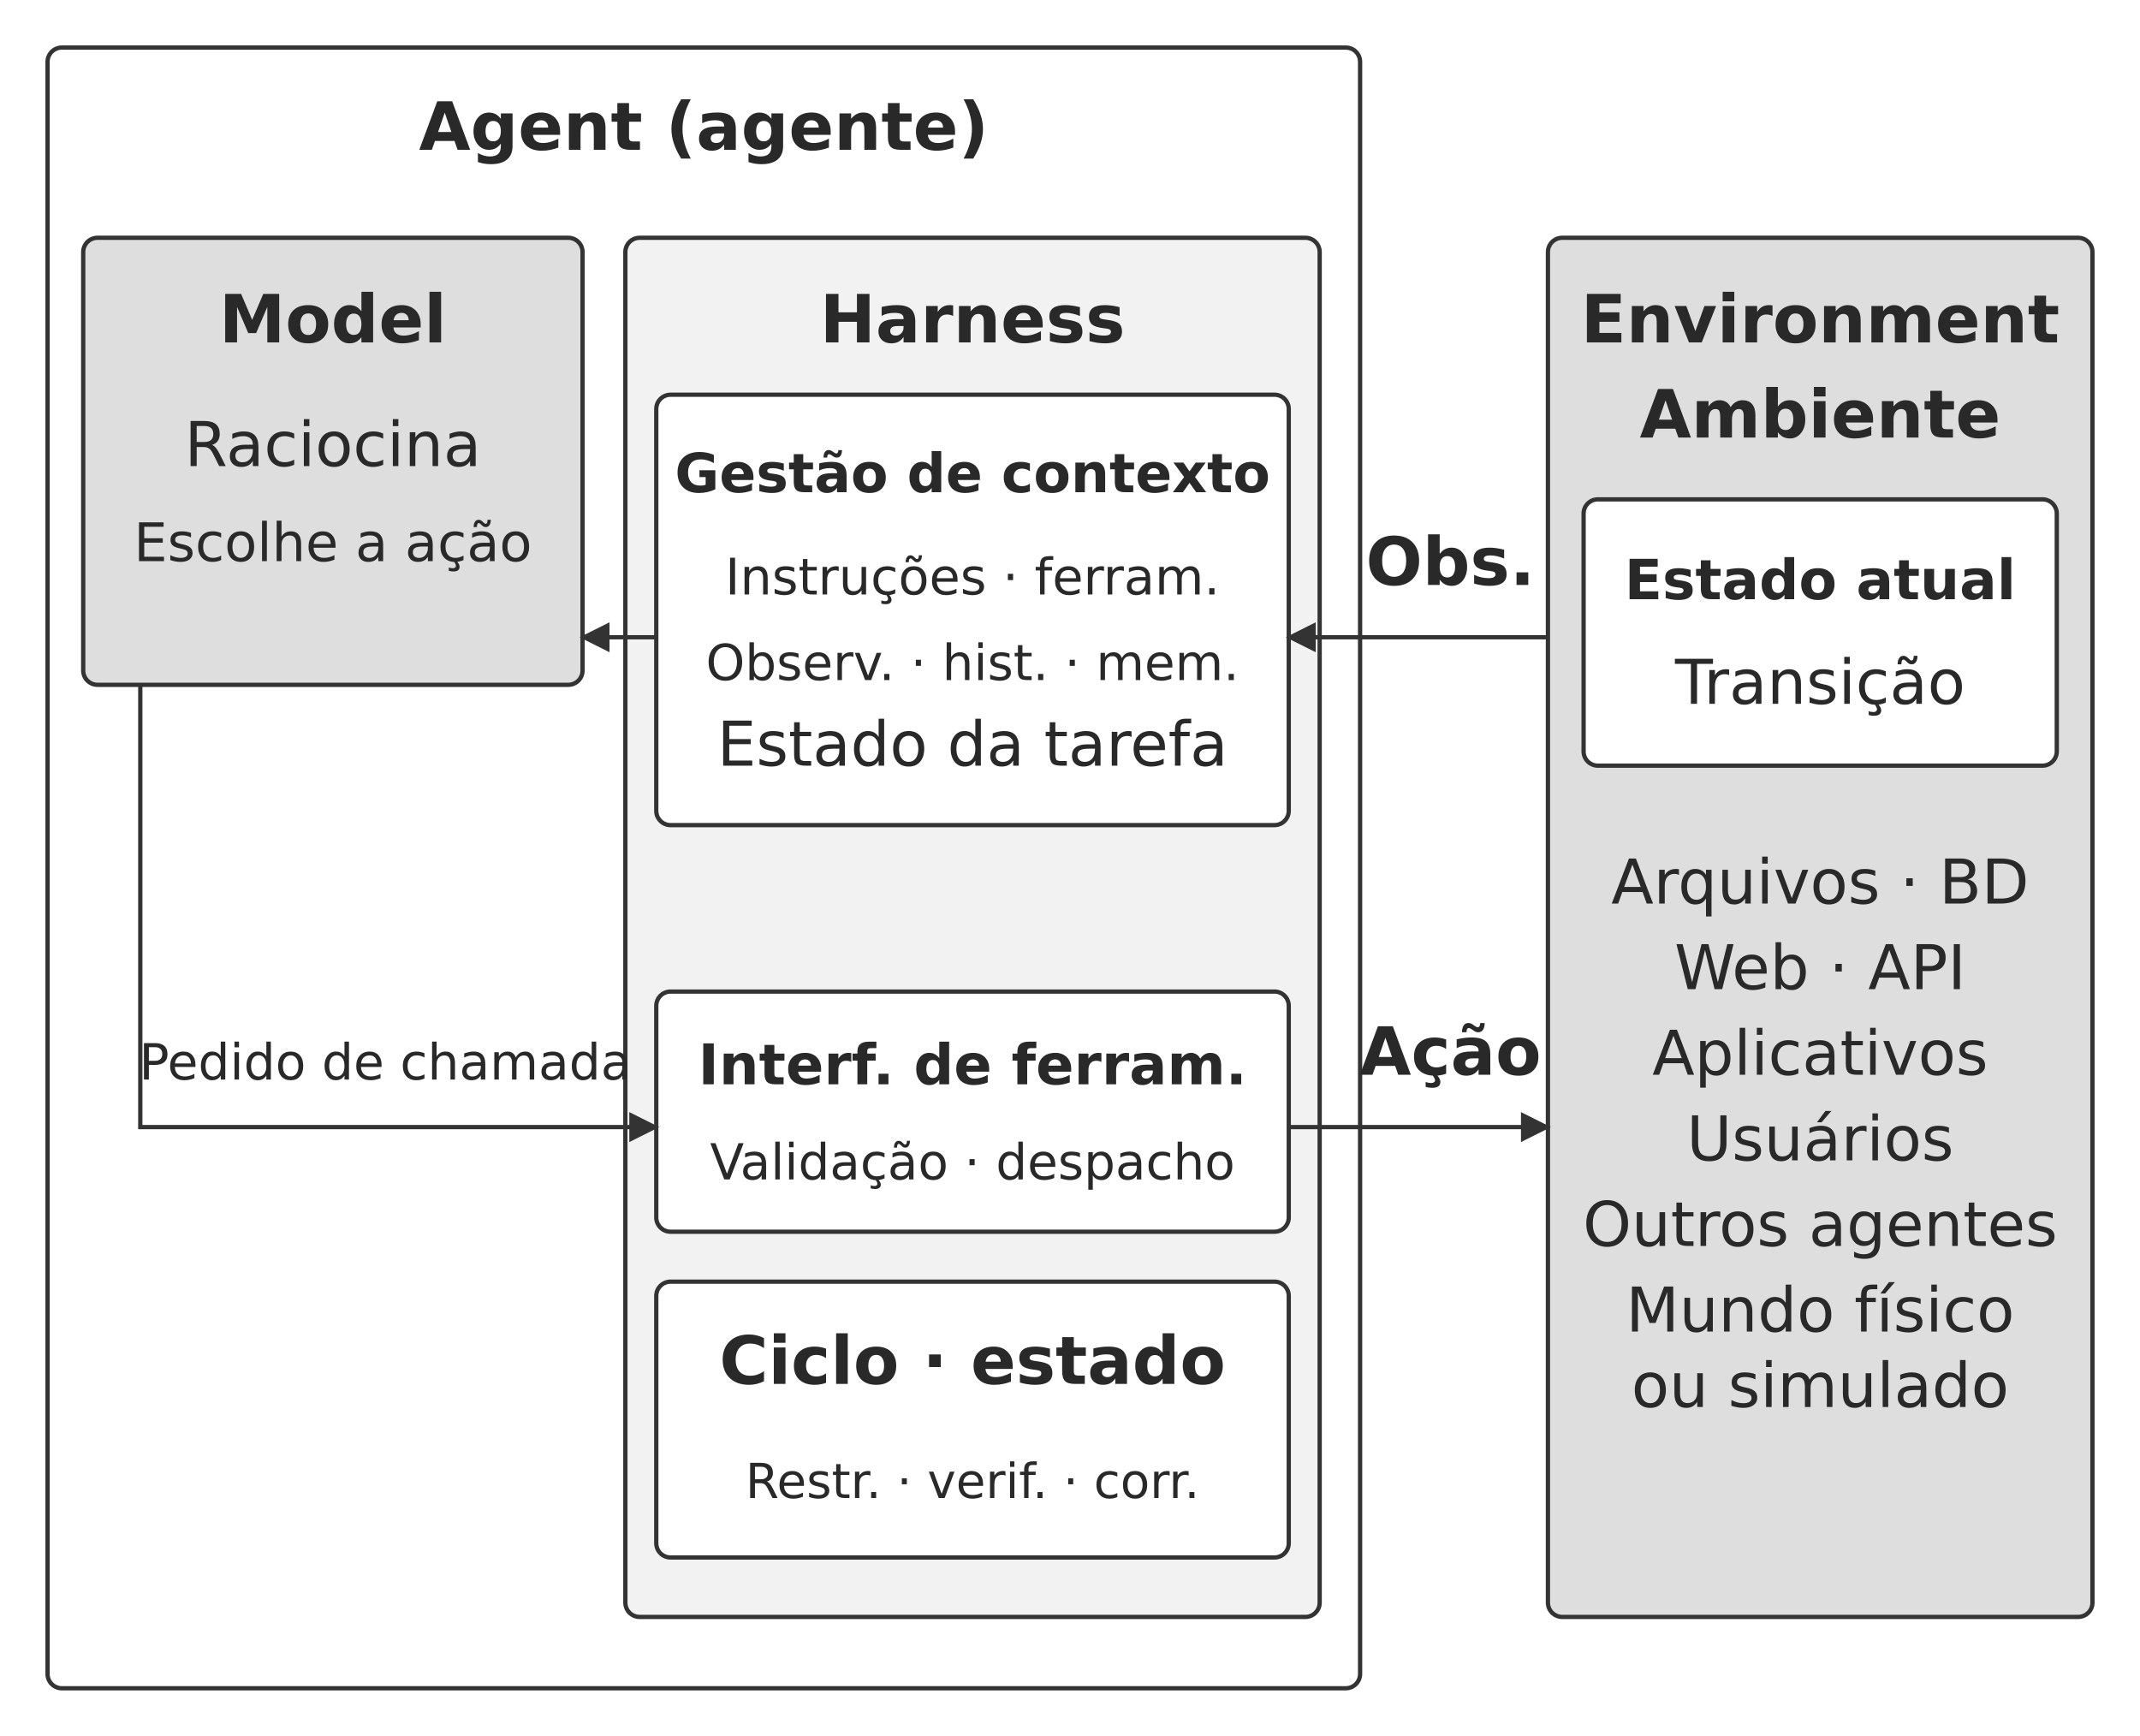
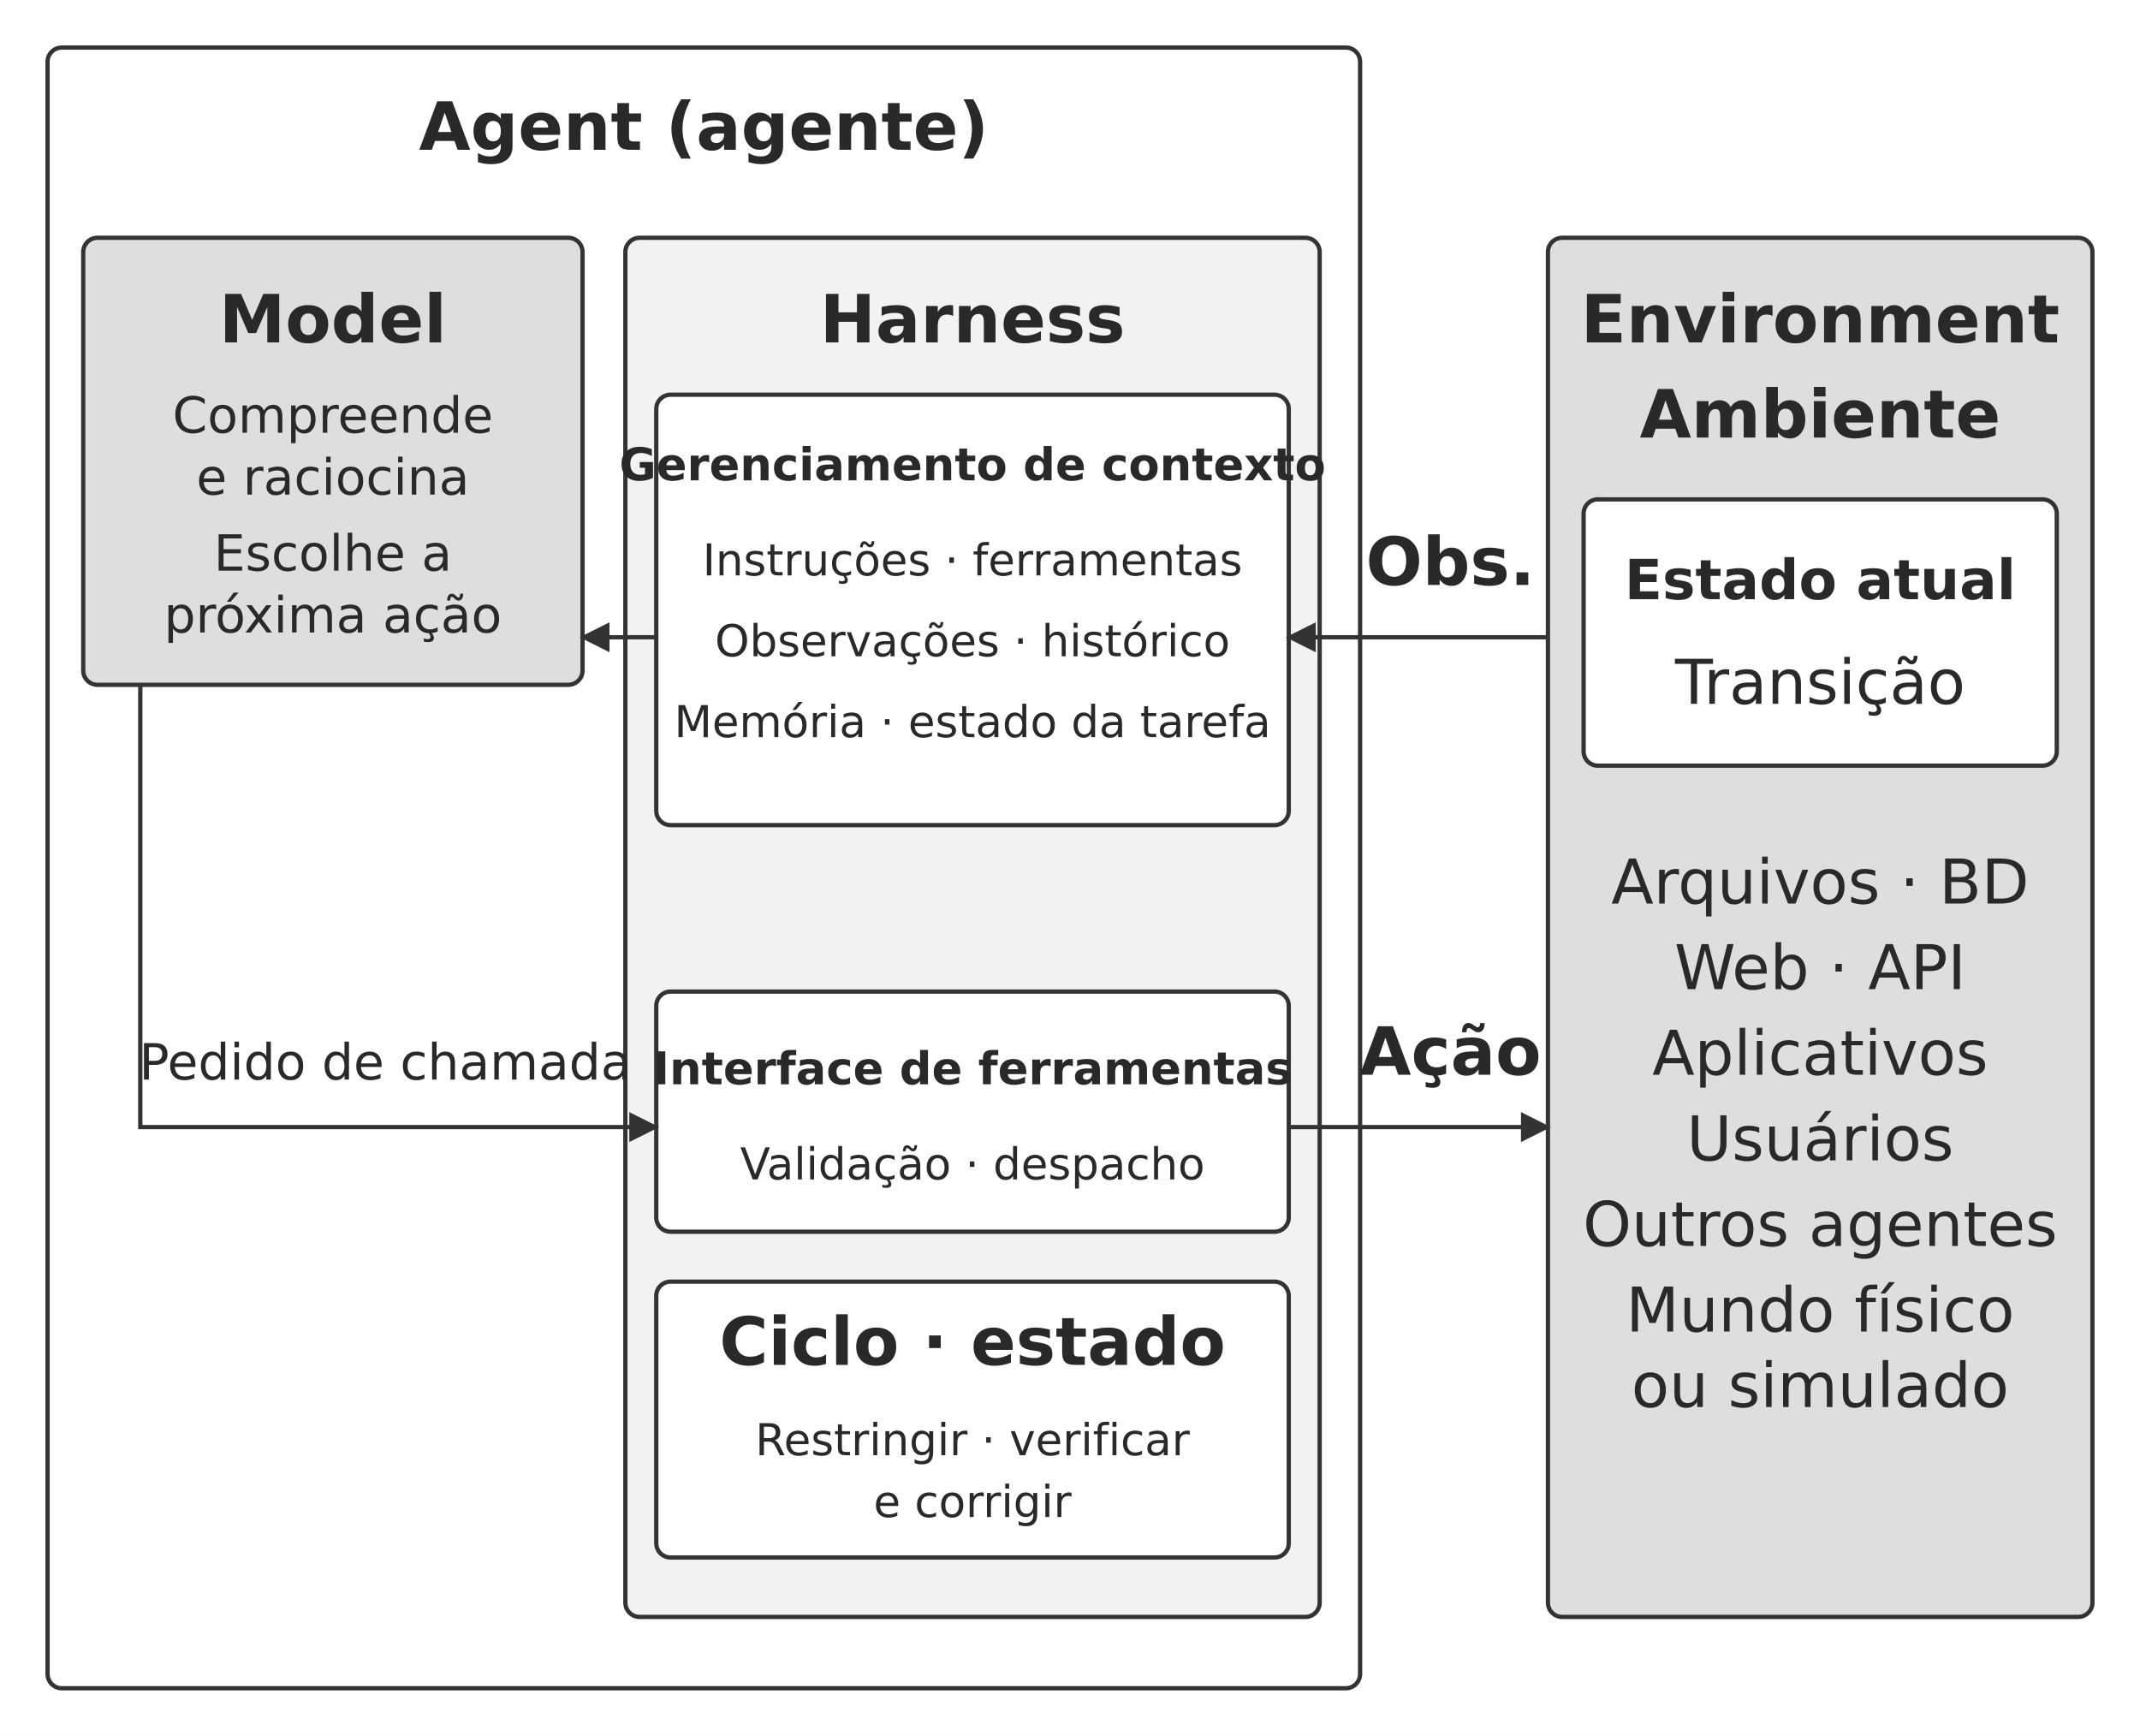
<svg xmlns="http://www.w3.org/2000/svg" width="106.000mm" height="85.978mm" viewBox="0 0 900 730" role="img" aria-labelledby="title desc">
  <defs>
    <marker id="arrow" viewBox="0 0 10 10" refX="9" refY="5" markerWidth="7" markerHeight="7" orient="auto-start-reverse">
      <path d="M0 0 L10 5 L0 10 Z" fill="#333333" />
    </marker>
  </defs>
  <rect width="900" height="730" fill="#ffffff" y="0" />
  <rect x="20" y="20" width="552" height="690" rx="6" fill="#ffffff" stroke="#333333" stroke-width="1.8" />
  <text x="296" y="63" text-anchor="middle" font-family="&quot;DejaVu Sans&quot;, Arial, &quot;Helvetica Neue&quot;, sans-serif" font-size="28.0" font-weight="700" fill="#292929">Agent (agente)</text>
  <rect x="35" y="100" width="210" height="188" rx="6" fill="#dedede" stroke="#333333" stroke-width="1.8" />
  <text x="140" y="144" text-anchor="middle" font-family="&quot;DejaVu Sans&quot;, Arial, &quot;Helvetica Neue&quot;, sans-serif" font-size="28.0" font-weight="700" fill="#292929">Model</text>
-   <text x="140" y="196" text-anchor="middle" font-family="&quot;DejaVu Sans&quot;, Arial, &quot;Helvetica Neue&quot;, sans-serif" font-size="26.0" font-weight="400" fill="#292929">Raciocina</text>
-   <text x="140" y="236" text-anchor="middle" font-family="&quot;DejaVu Sans&quot;, Arial, &quot;Helvetica Neue&quot;, sans-serif" font-size="22.4" font-weight="400" fill="#292929">Escolhe a ação</text>
+   <text x="140" y="182" text-anchor="middle" font-family="&quot;DejaVu Sans&quot;, Arial, &quot;Helvetica Neue&quot;, sans-serif" font-size="21" font-weight="400" fill="#292929">Compreende</text>
+   <text x="140" y="208" text-anchor="middle" font-family="&quot;DejaVu Sans&quot;, Arial, &quot;Helvetica Neue&quot;, sans-serif" font-size="21" font-weight="400" fill="#292929">e raciocina</text>
+   <text x="140" y="240" text-anchor="middle" font-family="&quot;DejaVu Sans&quot;, Arial, &quot;Helvetica Neue&quot;, sans-serif" font-size="21" font-weight="400" fill="#292929">Escolhe a</text>
+   <text x="140" y="266" text-anchor="middle" font-family="&quot;DejaVu Sans&quot;, Arial, &quot;Helvetica Neue&quot;, sans-serif" font-size="21" font-weight="400" fill="#292929">próxima ação</text>
  <rect x="263" y="100" width="292" height="580" rx="6" fill="#f2f2f2" stroke="#333333" stroke-width="1.8" />
  <text x="409" y="144" text-anchor="middle" font-family="&quot;DejaVu Sans&quot;, Arial, &quot;Helvetica Neue&quot;, sans-serif" font-size="28.0" font-weight="700" fill="#292929">Harness</text>
  <rect x="276" y="166" width="266" height="181" rx="6" fill="#ffffff" stroke="#333333" stroke-width="1.8" />
-   <text x="409" y="207" text-anchor="middle" font-family="&quot;DejaVu Sans&quot;, Arial, &quot;Helvetica Neue&quot;, sans-serif" font-size="22.8" font-weight="700" fill="#292929">Gestão de contexto</text>
-   <text x="409" y="250" text-anchor="middle" font-family="&quot;DejaVu Sans&quot;, Arial, &quot;Helvetica Neue&quot;, sans-serif" font-size="21.2" font-weight="400" fill="#292929">Instruções · ferram.</text>
-   <text x="409" y="286" text-anchor="middle" font-family="&quot;DejaVu Sans&quot;, Arial, &quot;Helvetica Neue&quot;, sans-serif" font-size="20.9" font-weight="400" fill="#292929">Observ. · hist. · mem.</text>
-   <text x="409" y="322" text-anchor="middle" font-family="&quot;DejaVu Sans&quot;, Arial, &quot;Helvetica Neue&quot;, sans-serif" font-size="26.0" font-weight="400" fill="#292929">Estado da tarefa</text>
+   <text x="409" y="202" text-anchor="middle" font-family="&quot;DejaVu Sans&quot;, Arial, &quot;Helvetica Neue&quot;, sans-serif" font-size="19" font-weight="700" fill="#292929">Gerenciamento de contexto</text>
+   <text x="409" y="242" text-anchor="middle" font-family="&quot;DejaVu Sans&quot;, Arial, &quot;Helvetica Neue&quot;, sans-serif" font-size="18.5" font-weight="400" fill="#292929">Instruções · ferramentas</text>
+   <text x="409" y="276" text-anchor="middle" font-family="&quot;DejaVu Sans&quot;, Arial, &quot;Helvetica Neue&quot;, sans-serif" font-size="18.5" font-weight="400" fill="#292929">Observações · histórico</text>
+   <text x="409" y="310" text-anchor="middle" font-family="&quot;DejaVu Sans&quot;, Arial, &quot;Helvetica Neue&quot;, sans-serif" font-size="18.5" font-weight="400" fill="#292929">Memória · estado da tarefa</text>
  <rect x="276" y="417" width="266" height="101" rx="6" fill="#ffffff" stroke="#333333" stroke-width="1.8" />
-   <text x="409" y="456" text-anchor="middle" font-family="&quot;DejaVu Sans&quot;, Arial, &quot;Helvetica Neue&quot;, sans-serif" font-size="23.6" font-weight="700" fill="#292929">Interf. de ferram.</text>
-   <text x="409" y="496" text-anchor="middle" font-family="&quot;DejaVu Sans&quot;, Arial, &quot;Helvetica Neue&quot;, sans-serif" font-size="20.9" font-weight="400" fill="#292929">Validação · despacho</text>
+   <text x="409" y="456" text-anchor="middle" font-family="&quot;DejaVu Sans&quot;, Arial, &quot;Helvetica Neue&quot;, sans-serif" font-size="19" font-weight="700" fill="#292929">Interface de ferramentas</text>
+   <text x="409" y="496" text-anchor="middle" font-family="&quot;DejaVu Sans&quot;, Arial, &quot;Helvetica Neue&quot;, sans-serif" font-size="18.5" font-weight="400" fill="#292929">Validação · despacho</text>
  <rect x="276" y="539" width="266" height="116" rx="6" fill="#ffffff" stroke="#333333" stroke-width="1.8" />
-   <text x="409" y="582" text-anchor="middle" font-family="&quot;DejaVu Sans&quot;, Arial, &quot;Helvetica Neue&quot;, sans-serif" font-size="28.0" font-weight="700" fill="#292929">Ciclo · estado</text>
-   <text x="409" y="630" text-anchor="middle" font-family="&quot;DejaVu Sans&quot;, Arial, &quot;Helvetica Neue&quot;, sans-serif" font-size="20.3" font-weight="400" fill="#292929">Restr. · verif. · corr.</text>
+   <text x="409" y="574" text-anchor="middle" font-family="&quot;DejaVu Sans&quot;, Arial, &quot;Helvetica Neue&quot;, sans-serif" font-size="28.0" font-weight="700" fill="#292929">Ciclo · estado</text>
+   <text x="409" y="612" text-anchor="middle" font-family="&quot;DejaVu Sans&quot;, Arial, &quot;Helvetica Neue&quot;, sans-serif" font-size="18.5" font-weight="400" fill="#292929">Restringir · verificar</text>
+   <text x="409" y="638" text-anchor="middle" font-family="&quot;DejaVu Sans&quot;, Arial, &quot;Helvetica Neue&quot;, sans-serif" font-size="18.5" font-weight="400" fill="#292929">e corrigir</text>
  <path d="M276 268 L245 268" fill="none" stroke="#333333" stroke-width="1.8" marker-end="url(#arrow)" />
  <path d="M59 288 L59 474 L276 474" fill="none" stroke="#333333" stroke-width="1.8" marker-end="url(#arrow)" />
  <text x="162" y="454" text-anchor="middle" font-family="&quot;DejaVu Sans&quot;, Arial, &quot;Helvetica Neue&quot;, sans-serif" font-size="21.0" font-weight="400" fill="#292929">Pedido de chamada</text>
  <rect x="651" y="100" width="229" height="580" rx="6" fill="#dedede" stroke="#333333" stroke-width="1.8" />
  <text x="765.5" y="144" text-anchor="middle" font-family="&quot;DejaVu Sans&quot;, Arial, &quot;Helvetica Neue&quot;, sans-serif" font-size="28.0" font-weight="700" fill="#292929">Environment</text>
  <text x="765.5" y="184" text-anchor="middle" font-family="&quot;DejaVu Sans&quot;, Arial, &quot;Helvetica Neue&quot;, sans-serif" font-size="28.0" font-weight="700" fill="#292929">Ambiente</text>
  <rect x="666" y="210" width="199" height="112" rx="6" fill="#ffffff" stroke="#333333" stroke-width="1.8" />
  <text x="765.5" y="252" text-anchor="middle" font-family="&quot;DejaVu Sans&quot;, Arial, &quot;Helvetica Neue&quot;, sans-serif" font-size="23.3" font-weight="700" fill="#292929">Estado atual</text>
  <text x="765.5" y="296" text-anchor="middle" font-family="&quot;DejaVu Sans&quot;, Arial, &quot;Helvetica Neue&quot;, sans-serif" font-size="26.0" font-weight="400" fill="#292929">Transição</text>
  <text x="765.5" y="380" text-anchor="middle" font-family="&quot;DejaVu Sans&quot;, Arial, &quot;Helvetica Neue&quot;, sans-serif" font-size="26.0" font-weight="400" fill="#292929">Arquivos · BD</text>
  <text x="765.5" y="416" text-anchor="middle" font-family="&quot;DejaVu Sans&quot;, Arial, &quot;Helvetica Neue&quot;, sans-serif" font-size="26.0" font-weight="400" fill="#292929">Web · API</text>
  <text x="765.5" y="452" text-anchor="middle" font-family="&quot;DejaVu Sans&quot;, Arial, &quot;Helvetica Neue&quot;, sans-serif" font-size="26.0" font-weight="400" fill="#292929">Aplicativos</text>
  <text x="765.5" y="488" text-anchor="middle" font-family="&quot;DejaVu Sans&quot;, Arial, &quot;Helvetica Neue&quot;, sans-serif" font-size="26.0" font-weight="400" fill="#292929">Usuários</text>
  <text x="765.5" y="524" text-anchor="middle" font-family="&quot;DejaVu Sans&quot;, Arial, &quot;Helvetica Neue&quot;, sans-serif" font-size="26.0" font-weight="400" fill="#292929">Outros agentes</text>
  <text x="765.5" y="560" text-anchor="middle" font-family="&quot;DejaVu Sans&quot;, Arial, &quot;Helvetica Neue&quot;, sans-serif" font-size="26.0" font-weight="400" fill="#292929">Mundo físico</text>
  <text x="765.5" y="591.72" text-anchor="middle" font-family="&quot;DejaVu Sans&quot;, Arial, &quot;Helvetica Neue&quot;, sans-serif" font-size="26.0" font-weight="400" fill="#292929">ou simulado</text>
  <path d="M651 268 L542 268" fill="none" stroke="#333333" stroke-width="1.8" marker-end="url(#arrow)" />
  <text x="610" y="246" text-anchor="middle" font-family="&quot;DejaVu Sans&quot;, Arial, &quot;Helvetica Neue&quot;, sans-serif" font-size="28.0" font-weight="700" fill="#292929">Obs.</text>
  <path d="M542 474 L651 474" fill="none" stroke="#333333" stroke-width="1.8" marker-end="url(#arrow)" />
  <text x="610" y="452" text-anchor="middle" font-family="&quot;DejaVu Sans&quot;, Arial, &quot;Helvetica Neue&quot;, sans-serif" font-size="28.0" font-weight="700" fill="#292929">Ação</text>
  <defs />
</svg>
